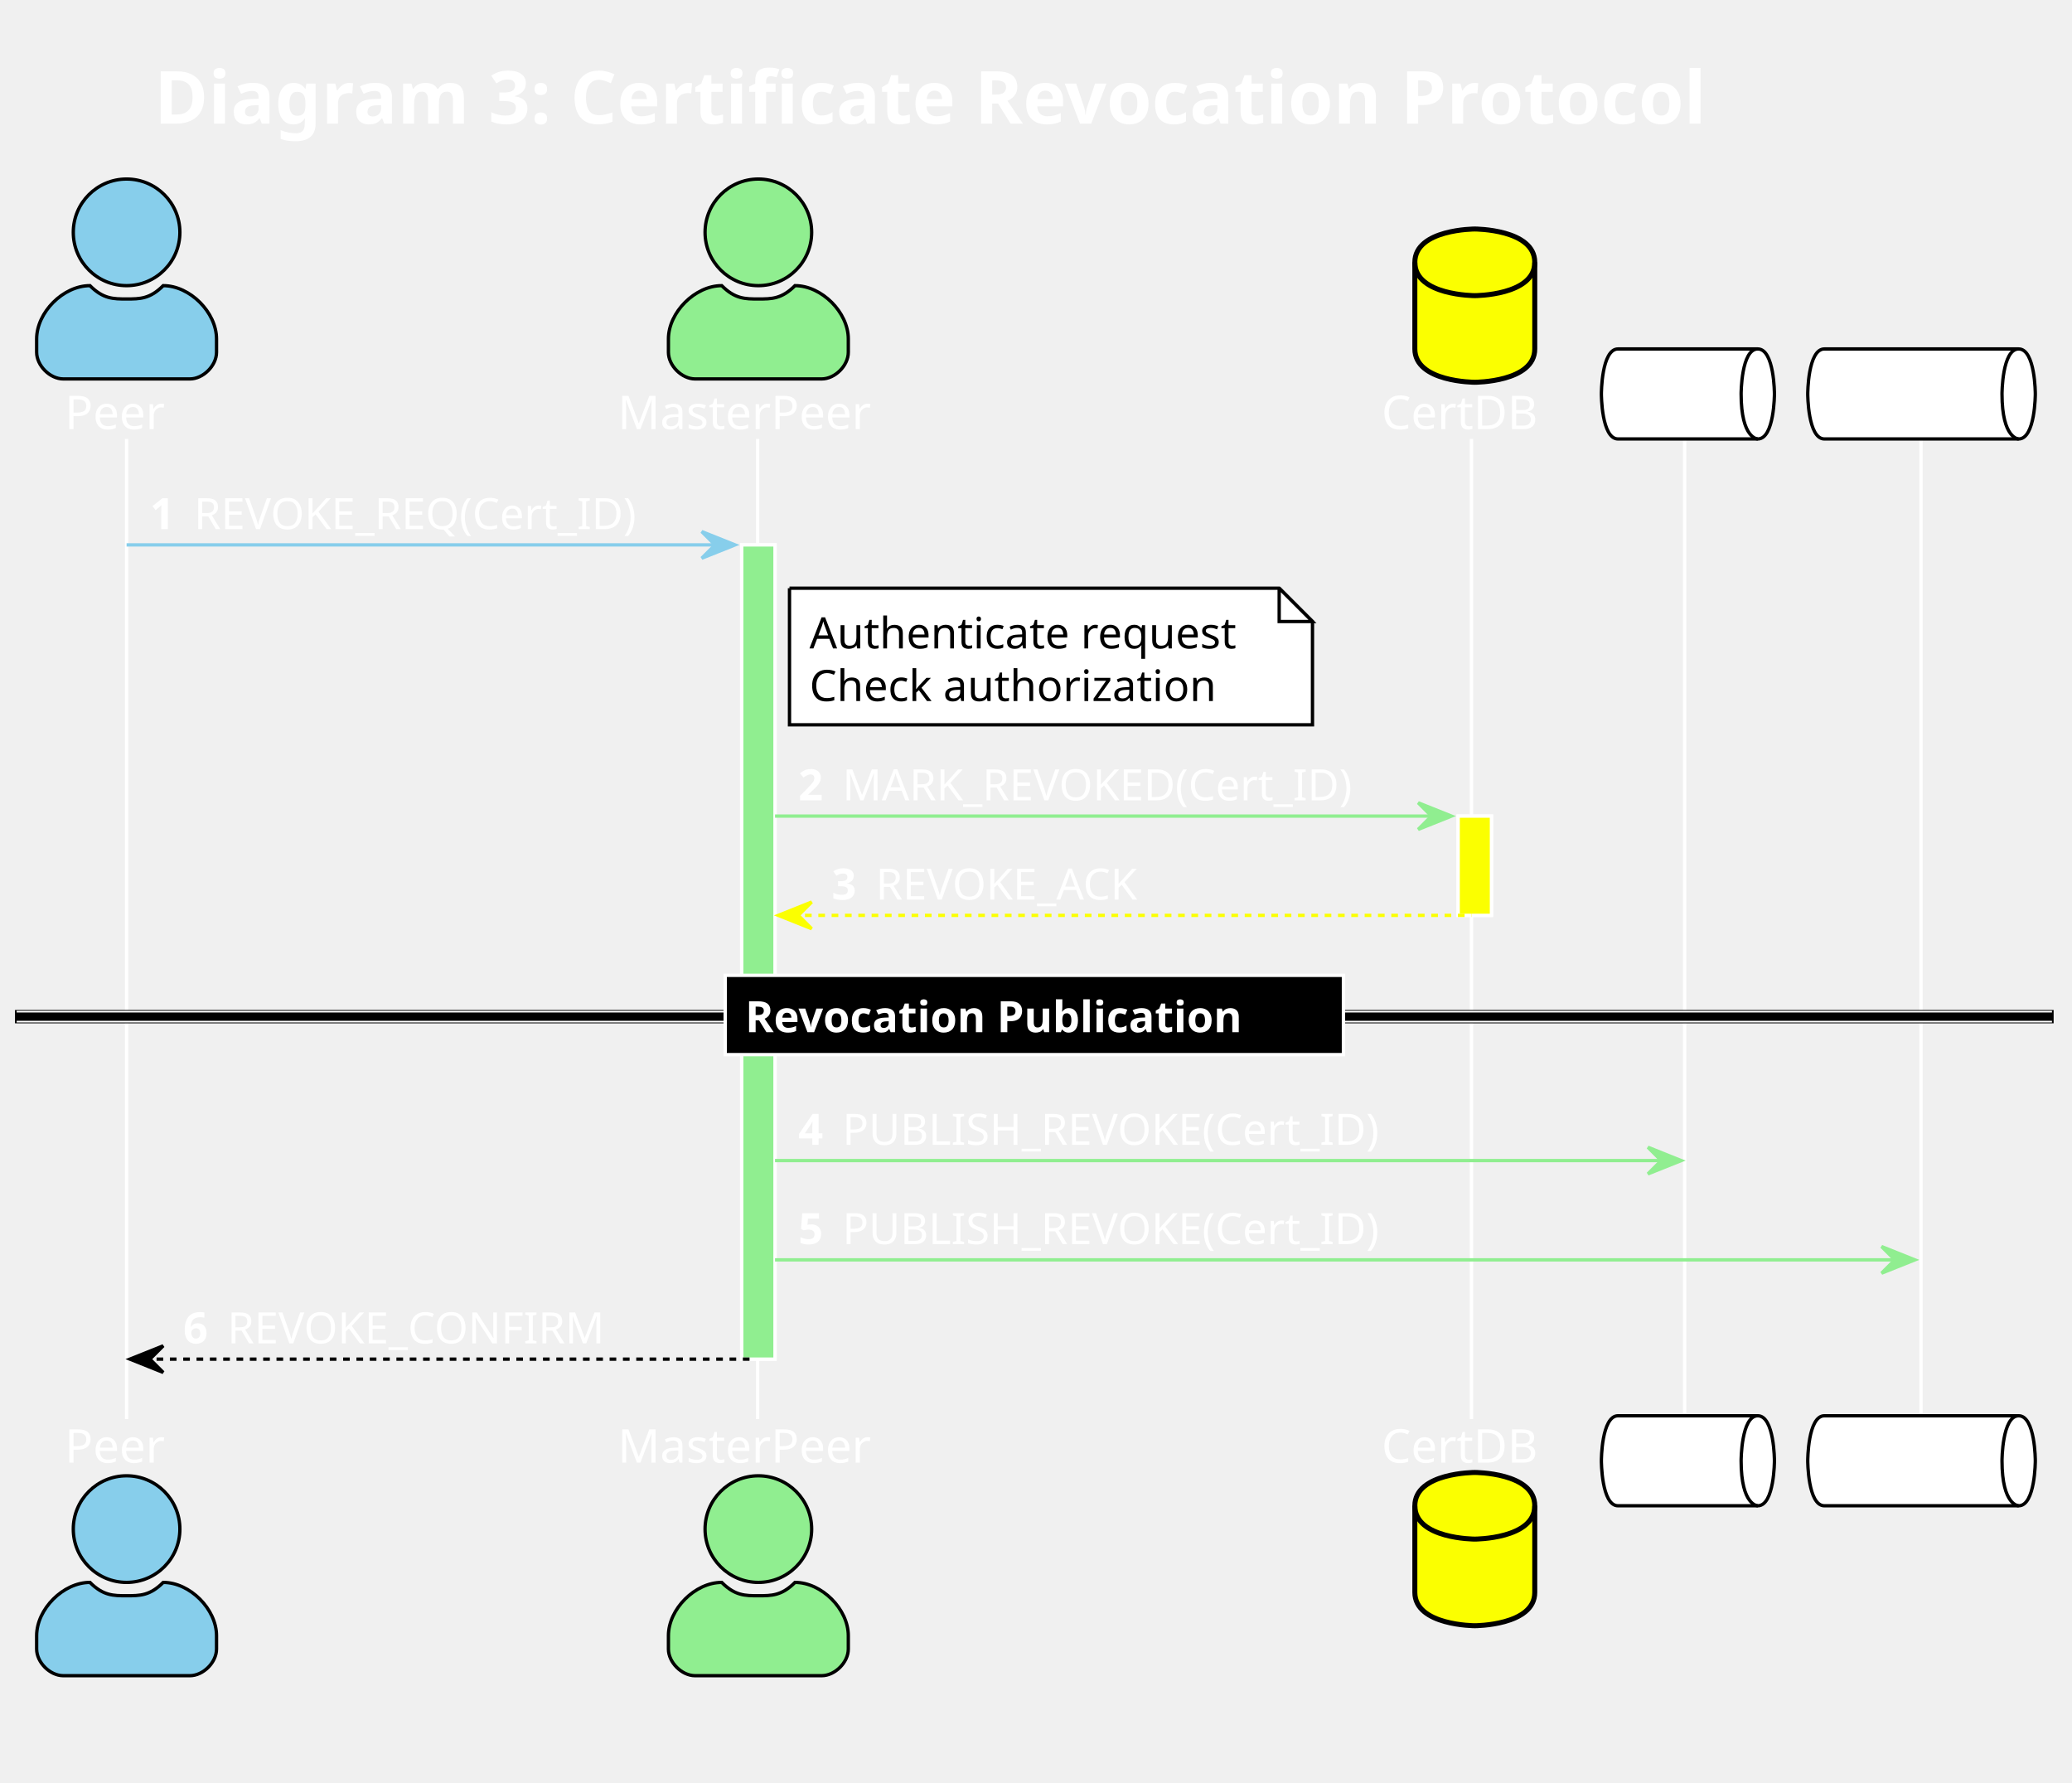
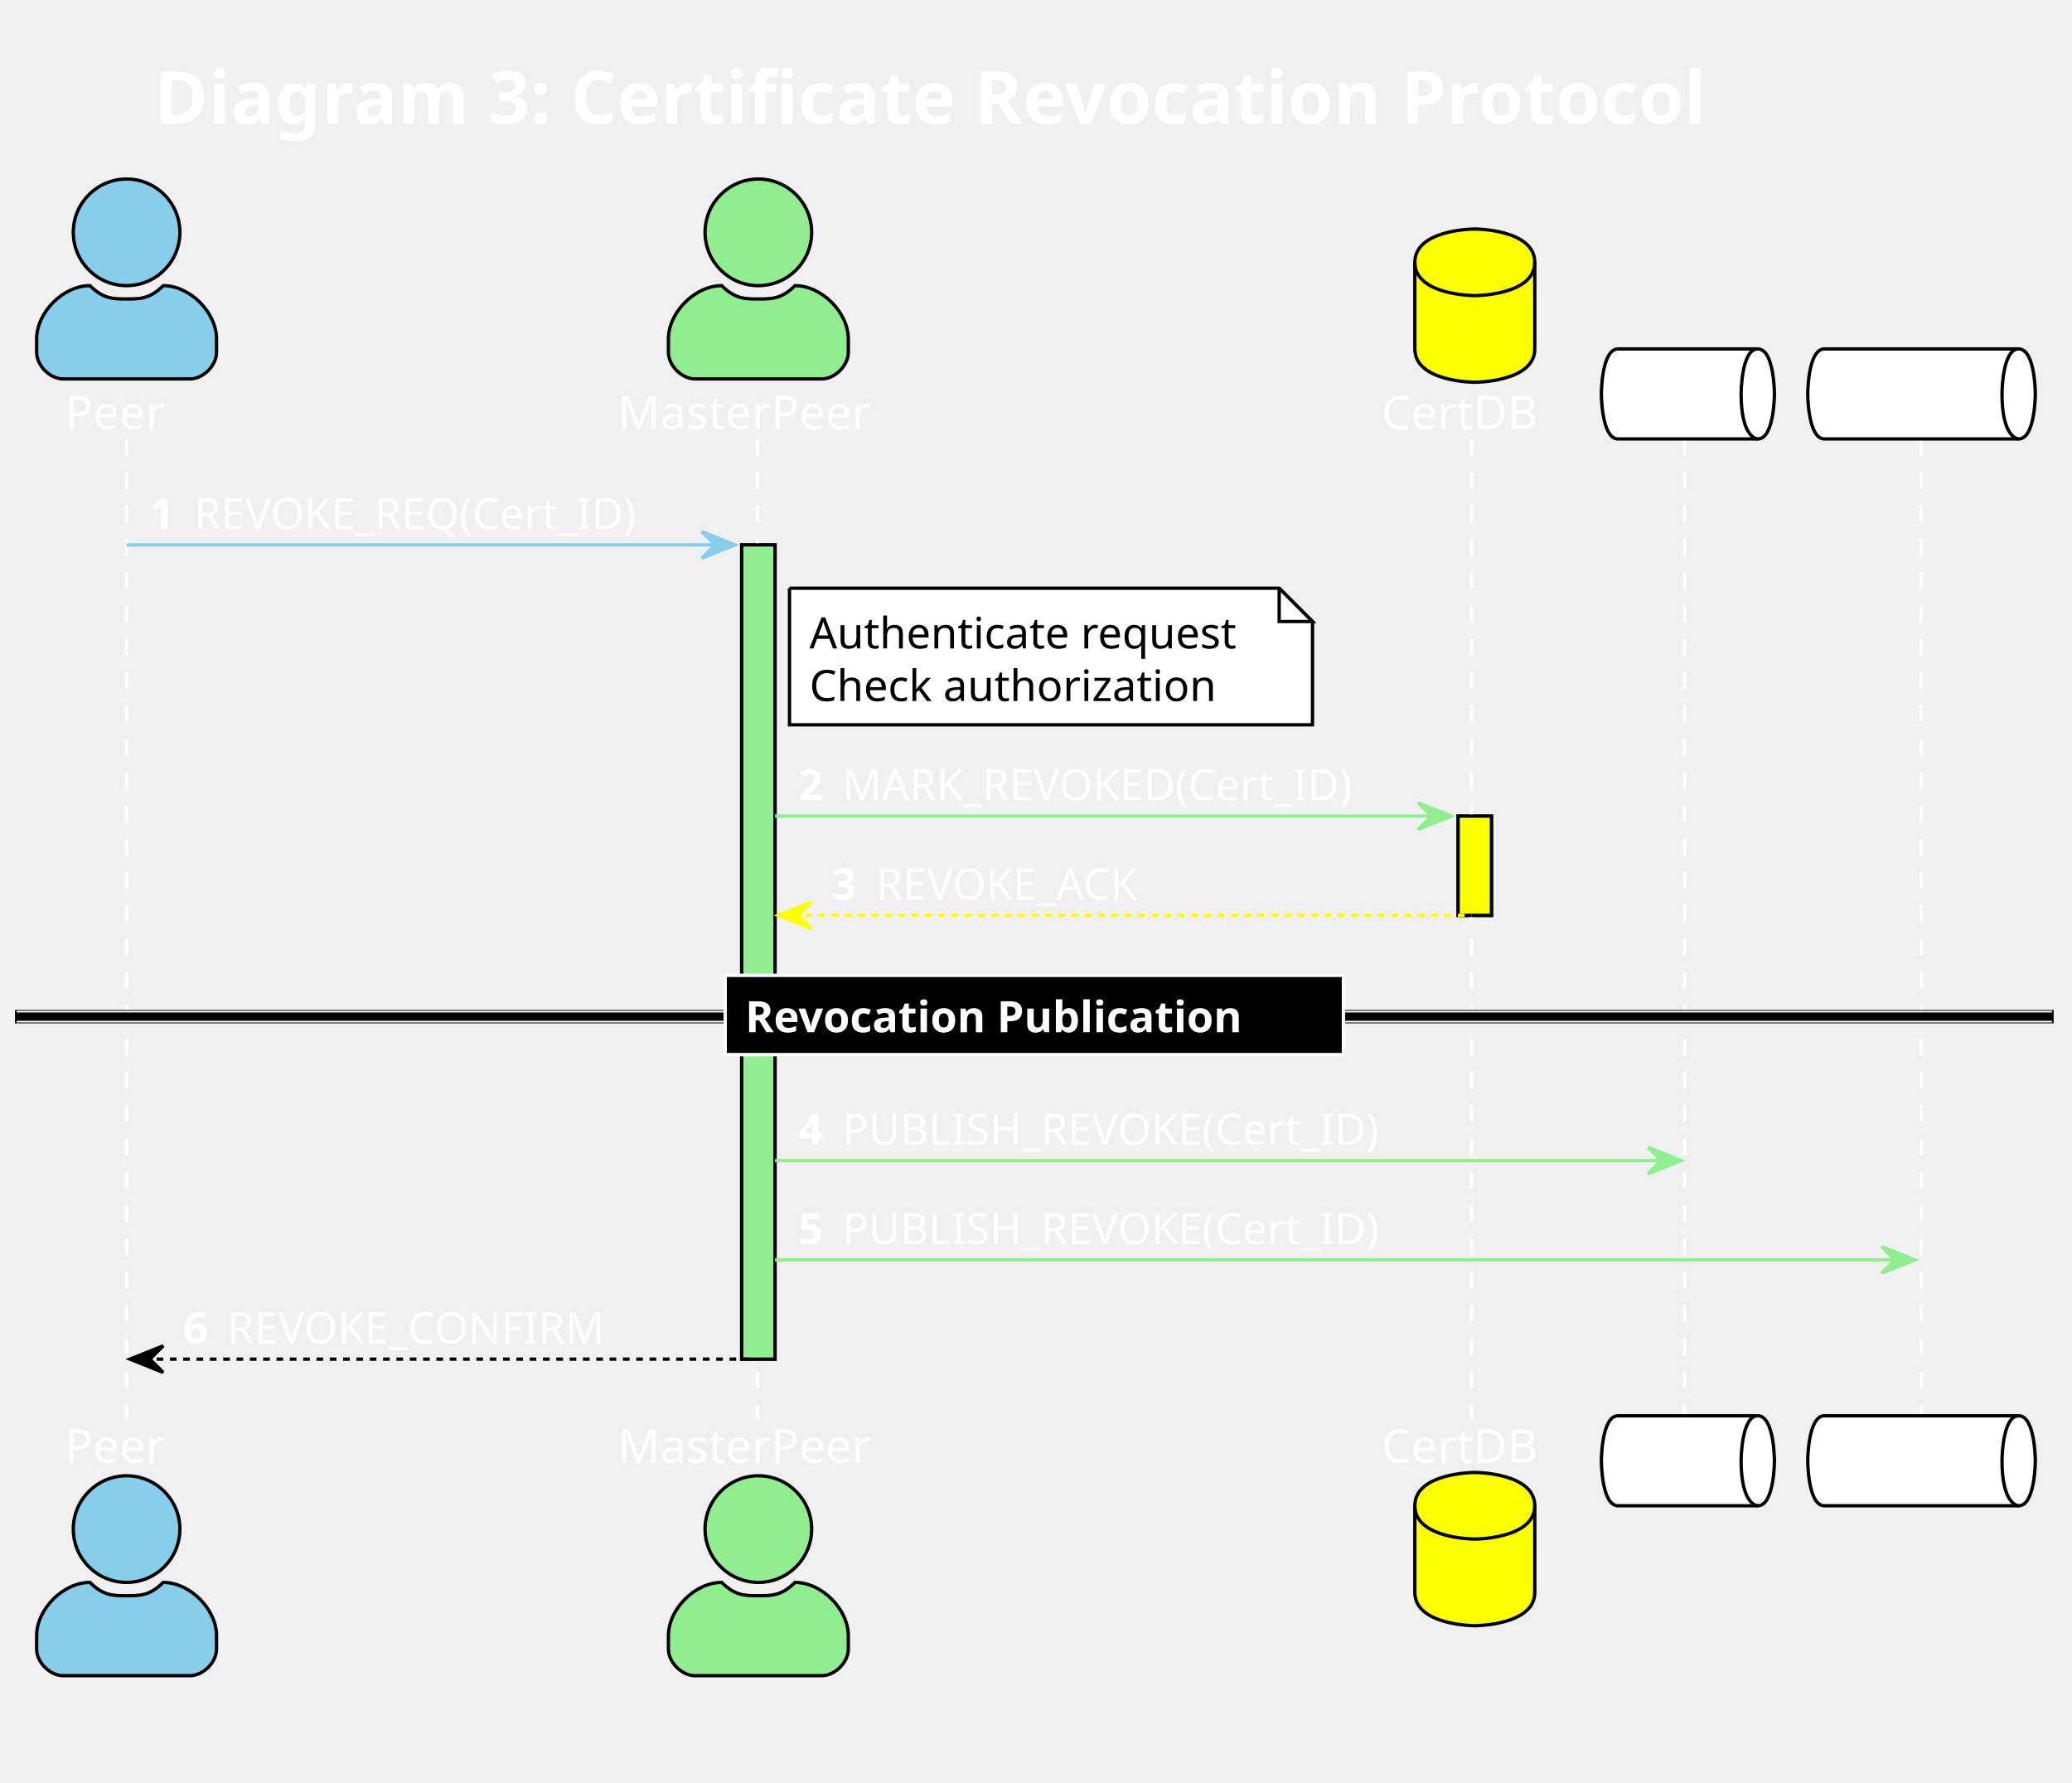
<svg xmlns="http://www.w3.org/2000/svg" contentStyleType="text/css" data-diagram-type="SEQUENCE" height="535px" preserveAspectRatio="none" style="width:622px;height:535px;background:#000000;" version="1.1" viewBox="0 0 622 535" width="622px" zoomAndPan="magnify">
  <defs />
  <g>
    <text fill="#FFFFFF" font-family="Verdana" font-size="22" font-weight="bold" lengthAdjust="spacing" textLength="527.463" x="46.263" y="37.118">Diagram 3: Certificate Revocation Protocol</text>
    <g>
-       <rect fill="#90EE90" height="244.394" style="stroke:#FFFFFF;stroke-width:1;" width="10" x="222.656" y="163.551" />
+       <rect fill="#90EE90" height="244.394" style="stroke:#000000;stroke-width:1;" width="10" x="222.656" y="163.551" />
    </g>
    <g>
-       <rect fill="#FBFF00" height="29.799" style="stroke:#FFFFFF;stroke-width:1;" width="10" x="437.726" y="244.949" />
+       <rect fill="#FBFF00" height="29.799" style="stroke:#000000;stroke-width:1;" width="10" x="437.726" y="244.949" />
    </g>
    <g>
      <rect fill="#000000" fill-opacity="0" height="294.194" width="8" x="34" y="131.752" />
-       <line style="stroke:#FFFFFF;stroke-width:1;" x1="38" x2="38" y1="131.752" y2="425.946" />
+       <line style="stroke:#FFFFFF;stroke-width:1;stroke-dasharray:5,5;" x1="38" x2="38" y1="131.752" y2="425.946" />
    </g>
    <g>
      <rect fill="#000000" fill-opacity="0" height="294.194" width="8" x="223.656" y="131.752" />
-       <line style="stroke:#FFFFFF;stroke-width:1;" x1="227.441" x2="227.441" y1="131.752" y2="425.946" />
+       <line style="stroke:#FFFFFF;stroke-width:1;stroke-dasharray:5,5;" x1="227.441" x2="227.441" y1="131.752" y2="425.946" />
    </g>
    <g>
      <rect fill="#000000" fill-opacity="0" height="294.194" width="8" x="438.726" y="131.752" />
-       <line style="stroke:#FFFFFF;stroke-width:1;" x1="441.73" x2="441.73" y1="131.752" y2="425.946" />
+       <line style="stroke:#FFFFFF;stroke-width:1;stroke-dasharray:5,5;" x1="441.73" x2="441.73" y1="131.752" y2="425.946" />
    </g>
    <g>
      <rect fill="#000000" fill-opacity="0" height="294.194" width="8" x="502.697" y="131.752" />
-       <line style="stroke:#FFFFFF;stroke-width:1;" x1="505.721" x2="505.721" y1="131.752" y2="425.946" />
+       <line style="stroke:#FFFFFF;stroke-width:1;stroke-dasharray:5,5;" x1="505.721" x2="505.721" y1="131.752" y2="425.946" />
    </g>
    <g>
      <rect fill="#000000" fill-opacity="0" height="294.194" width="8" x="572.831" y="131.752" />
-       <line style="stroke:#FFFFFF;stroke-width:1;" x1="576.672" x2="576.672" y1="131.752" y2="425.946" />
+       <line style="stroke:#FFFFFF;stroke-width:1;stroke-dasharray:5,5;" x1="576.672" x2="576.672" y1="131.752" y2="425.946" />
    </g>
    <g class="participant participant-head" data-participant="P">
      <text fill="#FFFFFF" font-family="Verdana" font-size="14" lengthAdjust="spacing" textLength="31.097" x="19.452" y="128.812">Peer</text>
      <ellipse cx="38" cy="69.737" fill="#87CEEB" rx="16" ry="16" style="stroke:#000000;stroke-width:1;" />
      <path d="M38,89.737 C42,89.737 45,89.737 49,85.737 C57,85.737 65,93.737 65,101.737 L65,105.737 C65,109.737 61,113.737 57,113.737 L19,113.737 C15,113.737 11,109.737 11,105.737 L11,101.737 C11,93.737 19,85.737 27,85.737 C31,89.737 34,89.737 38,89.737" fill="#87CEEB" style="stroke:#000000;stroke-width:1;" />
    </g>
    <g class="participant participant-tail" data-participant="P">
      <text fill="#FFFFFF" font-family="Verdana" font-size="14" lengthAdjust="spacing" textLength="31.097" x="19.452" y="439.021">Peer</text>
      <ellipse cx="38" cy="458.96" fill="#87CEEB" rx="16" ry="16" style="stroke:#000000;stroke-width:1;" />
      <path d="M38,478.96 C42,478.96 45,478.96 49,474.96 C57,474.96 65,482.96 65,490.96 L65,494.96 C65,498.96 61,502.96 57,502.96 L19,502.96 C15,502.96 11,498.96 11,494.96 L11,490.96 C11,482.96 19,474.96 27,474.96 C31,478.96 34,478.96 38,478.96" fill="#87CEEB" style="stroke:#000000;stroke-width:1;" />
    </g>
    <g class="participant participant-head" data-participant="MP">
      <text fill="#FFFFFF" font-family="Verdana" font-size="14" lengthAdjust="spacing" textLength="78.429" x="185.441" y="128.812">MasterPeer</text>
      <ellipse cx="227.656" cy="69.737" fill="#90EE90" rx="16" ry="16" style="stroke:#000000;stroke-width:1;" />
      <path d="M227.656,89.737 C231.656,89.737 234.656,89.737 238.656,85.737 C246.656,85.737 254.656,93.737 254.656,101.737 L254.656,105.737 C254.656,109.737 250.656,113.737 246.656,113.737 L208.656,113.737 C204.656,113.737 200.656,109.737 200.656,105.737 L200.656,101.737 C200.656,93.737 208.656,85.737 216.656,85.737 C220.656,89.737 223.656,89.737 227.656,89.737" fill="#90EE90" style="stroke:#000000;stroke-width:1;" />
    </g>
    <g class="participant participant-tail" data-participant="MP">
      <text fill="#FFFFFF" font-family="Verdana" font-size="14" lengthAdjust="spacing" textLength="78.429" x="185.441" y="439.021">MasterPeer</text>
      <ellipse cx="227.656" cy="458.96" fill="#90EE90" rx="16" ry="16" style="stroke:#000000;stroke-width:1;" />
      <path d="M227.656,478.96 C231.656,478.96 234.656,478.96 238.656,474.96 C246.656,474.96 254.656,482.96 254.656,490.96 L254.656,494.96 C254.656,498.96 250.656,502.96 246.656,502.96 L208.656,502.96 C204.656,502.96 200.656,498.96 200.656,494.96 L200.656,490.96 C200.656,482.96 208.656,474.96 216.656,474.96 C220.656,478.96 223.656,478.96 227.656,478.96" fill="#90EE90" style="stroke:#000000;stroke-width:1;" />
    </g>
    <g class="participant participant-head" data-participant="DB">
      <text fill="#FFFFFF" font-family="Verdana" font-size="14" lengthAdjust="spacing" textLength="49.991" x="414.73" y="128.812">CertDB</text>
-       <path d="M424.726,78.737 C424.726,68.737 442.726,68.737 442.726,68.737 C442.726,68.737 460.726,68.737 460.726,78.737 L460.726,104.737 C460.726,114.737 442.726,114.737 442.726,114.737 C442.726,114.737 424.726,114.737 424.726,104.737 L424.726,78.737" fill="#FBFF00" style="stroke:#000000;stroke-width:1.5;" />
-       <path d="M424.726,78.737 C424.726,88.737 442.726,88.737 442.726,88.737 C442.726,88.737 460.726,88.737 460.726,78.737" fill="none" style="stroke:#000000;stroke-width:1.5;" />
+       <path d="M424.726,78.737 C424.726,68.737 442.726,68.737 442.726,68.737 C442.726,68.737 460.726,68.737 460.726,78.737 L460.726,104.737 C460.726,114.737 442.726,114.737 442.726,114.737 C442.726,114.737 424.726,114.737 424.726,104.737 L424.726,78.737" fill="#FBFF00" style="stroke:#000000;stroke-width:1;" />
+       <path d="M424.726,78.737 C424.726,88.737 442.726,88.737 442.726,88.737 C442.726,88.737 460.726,88.737 460.726,78.737" fill="none" style="stroke:#000000;stroke-width:1;" />
    </g>
    <g class="participant participant-tail" data-participant="DB">
      <text fill="#FFFFFF" font-family="Verdana" font-size="14" lengthAdjust="spacing" textLength="49.991" x="414.73" y="439.021">CertDB</text>
-       <path d="M424.726,451.96 C424.726,441.96 442.726,441.96 442.726,441.96 C442.726,441.96 460.726,441.96 460.726,451.96 L460.726,477.96 C460.726,487.96 442.726,487.96 442.726,487.96 C442.726,487.96 424.726,487.96 424.726,477.96 L424.726,451.96" fill="#FBFF00" style="stroke:#000000;stroke-width:1.5;" />
-       <path d="M424.726,451.96 C424.726,461.96 442.726,461.96 442.726,461.96 C442.726,461.96 460.726,461.96 460.726,451.96" fill="none" style="stroke:#000000;stroke-width:1.5;" />
+       <path d="M424.726,451.96 C424.726,441.96 442.726,441.96 442.726,441.96 C442.726,441.96 460.726,441.96 460.726,451.96 L460.726,477.96 C460.726,487.96 442.726,487.96 442.726,487.96 C442.726,487.96 424.726,487.96 424.726,477.96 L424.726,451.96" fill="#FBFF00" style="stroke:#000000;stroke-width:1;" />
+       <path d="M424.726,451.96 C424.726,461.96 442.726,461.96 442.726,461.96 C442.726,461.96 460.726,461.96 460.726,451.96" fill="none" style="stroke:#000000;stroke-width:1;" />
    </g>
    <g class="participant participant-head" data-participant="IPFS">
      <path d="M485.721,104.737 L527.672,104.737 C532.672,104.737 532.672,118.245 532.672,118.245 C532.672,118.245 532.672,131.752 527.672,131.752 L485.721,131.752 C480.721,131.752 480.721,118.245 480.721,118.245 C480.721,118.245 480.721,104.737 485.721,104.737" fill="#FFFFFF" style="stroke:#000000;stroke-width:1;" />
      <path d="M527.672,104.737 C522.672,104.737 522.672,118.245 522.672,118.245 C522.672,131.752 527.672,131.752 527.672,131.752" fill="none" style="stroke:#000000;stroke-width:1;" />
      <text fill="#FFFFFF" font-family="Verdana" font-size="14" lengthAdjust="spacing" textLength="31.951" x="485.721" y="123.812">IPFS</text>
    </g>
    <g class="participant participant-tail" data-participant="IPFS">
      <path d="M485.721,424.946 L527.672,424.946 C532.672,424.946 532.672,438.453 532.672,438.453 C532.672,438.453 532.672,451.96 527.672,451.96 L485.721,451.96 C480.721,451.96 480.721,438.453 480.721,438.453 C480.721,438.453 480.721,424.946 485.721,424.946" fill="#FFFFFF" style="stroke:#000000;stroke-width:1;" />
      <path d="M527.672,424.946 C522.672,424.946 522.672,438.453 522.672,438.453 C522.672,451.96 527.672,451.96 527.672,451.96" fill="none" style="stroke:#000000;stroke-width:1;" />
      <text fill="#FFFFFF" font-family="Verdana" font-size="14" lengthAdjust="spacing" textLength="31.951" x="485.721" y="444.021">IPFS</text>
    </g>
    <g class="participant participant-head" data-participant="GH">
      <path d="M547.672,104.737 L605.989,104.737 C610.989,104.737 610.989,118.245 610.989,118.245 C610.989,118.245 610.989,131.752 605.989,131.752 L547.672,131.752 C542.672,131.752 542.672,118.245 542.672,118.245 C542.672,118.245 542.672,104.737 547.672,104.737" fill="#FFFFFF" style="stroke:#000000;stroke-width:1;" />
      <path d="M605.989,104.737 C600.989,104.737 600.989,118.245 600.989,118.245 C600.989,131.752 605.989,131.752 605.989,131.752" fill="none" style="stroke:#000000;stroke-width:1;" />
      <text fill="#FFFFFF" font-family="Verdana" font-size="14" lengthAdjust="spacing" textLength="48.316" x="547.672" y="123.812">GitHub</text>
    </g>
    <g class="participant participant-tail" data-participant="GH">
      <path d="M547.672,424.946 L605.989,424.946 C610.989,424.946 610.989,438.453 610.989,438.453 C610.989,438.453 610.989,451.96 605.989,451.96 L547.672,451.96 C542.672,451.96 542.672,438.453 542.672,438.453 C542.672,438.453 542.672,424.946 547.672,424.946" fill="#FFFFFF" style="stroke:#000000;stroke-width:1;" />
      <path d="M605.989,424.946 C600.989,424.946 600.989,438.453 600.989,438.453 C600.989,451.96 605.989,451.96 605.989,451.96" fill="none" style="stroke:#000000;stroke-width:1;" />
      <text fill="#FFFFFF" font-family="Verdana" font-size="14" lengthAdjust="spacing" textLength="48.316" x="547.672" y="444.021">GitHub</text>
    </g>
    <g>
-       <rect fill="#90EE90" height="244.394" style="stroke:#FFFFFF;stroke-width:1;" width="10" x="222.656" y="163.551" />
+       <rect fill="#90EE90" height="244.394" style="stroke:#000000;stroke-width:1;" width="10" x="222.656" y="163.551" />
    </g>
    <g>
-       <rect fill="#FBFF00" height="29.799" style="stroke:#FFFFFF;stroke-width:1;" width="10" x="437.726" y="244.949" />
+       <rect fill="#FBFF00" height="29.799" style="stroke:#000000;stroke-width:1;" width="10" x="437.726" y="244.949" />
    </g>
    <g class="message" data-participant-1="P" data-participant-2="MP">
      <polygon fill="#87CEEB" points="210.656,159.551,220.656,163.551,210.656,167.551,214.656,163.551" style="stroke:#87CEEB;stroke-width:1;" />
      <line style="stroke:#87CEEB;stroke-width:1;" x1="38" x2="216.656" y1="163.551" y2="163.551" />
      <text fill="#FFFFFF" font-family="Verdana" font-size="13" font-weight="bold" lengthAdjust="spacing" textLength="9.242" x="45" y="158.822">1</text>
      <text fill="#FFFFFF" font-family="Verdana" font-size="13" lengthAdjust="spacing" textLength="152.414" x="58.242" y="158.822">REVOKE_REQ(Cert_ID)</text>
    </g>
    <path d="M237,176.551 L237,217.551 L394,217.551 L394,186.551 L384,176.551 L237,176.551" fill="#FFFFFF" style="stroke:#000000;stroke-width:1;" />
    <path d="M384,176.551 L384,186.551 L394,186.551 L384,176.551" fill="#FFFFFF" style="stroke:#000000;stroke-width:1;" />
    <text fill="#000000" font-family="Verdana" font-size="13" lengthAdjust="spacing" textLength="136.398" x="243" y="194.621">Authenticate request</text>
    <text fill="#000000" font-family="Verdana" font-size="13" lengthAdjust="spacing" textLength="129.917" x="243" y="210.42">Check authorization</text>
    <g class="message" data-participant-1="MP" data-participant-2="DB">
      <polygon fill="#90EE90" points="425.726,240.949,435.726,244.949,425.726,248.949,429.726,244.949" style="stroke:#90EE90;stroke-width:1;" />
      <line style="stroke:#90EE90;stroke-width:1;" x1="232.656" x2="431.726" y1="244.949" y2="244.949" />
      <text fill="#FFFFFF" font-family="Verdana" font-size="13" font-weight="bold" lengthAdjust="spacing" textLength="9.242" x="239.656" y="240.22">2</text>
      <text fill="#FFFFFF" font-family="Verdana" font-size="13" lengthAdjust="spacing" textLength="172.828" x="252.898" y="240.22">MARK_REVOKED(Cert_ID)</text>
    </g>
    <g class="message" data-participant-1="DB" data-participant-2="MP">
      <polygon fill="#FBFF00" points="243.656,270.748,233.656,274.748,243.656,278.748,239.656,274.748" style="stroke:#FBFF00;stroke-width:1;" />
-       <line style="stroke:#FBFF00;stroke-width:1;stroke-dasharray:2.0,2.0;" x1="237.656" x2="441.726" y1="274.748" y2="274.748" />
+       <line style="stroke:#FBFF00;stroke-width:1;stroke-dasharray:2,2;" x1="237.656" x2="441.726" y1="274.748" y2="274.748" />
      <text fill="#FFFFFF" font-family="Verdana" font-size="13" font-weight="bold" lengthAdjust="spacing" textLength="9.242" x="249.656" y="270.019">3</text>
      <text fill="#FFFFFF" font-family="Verdana" font-size="13" lengthAdjust="spacing" textLength="88.842" x="262.898" y="270.019">REVOKE_ACK</text>
    </g>
    <rect fill="#000000" height="3" style="stroke:#000000;stroke-width:1;" width="610.989" x="5" y="303.648" />
    <line style="stroke:#FFFFFF;stroke-width:0.5;" x1="5" x2="615.989" y1="303.648" y2="303.648" />
    <line style="stroke:#FFFFFF;stroke-width:0.5;" x1="5" x2="615.989" y1="306.648" y2="306.648" />
    <rect fill="#000000" height="23.799" style="stroke:#FFFFFF;stroke-width:1;" width="185.596" x="217.696" y="292.748" />
    <text fill="#FFFFFF" font-family="Verdana" font-size="13" font-weight="bold" lengthAdjust="spacing" textLength="167.153" x="223.696" y="309.818">Revocation Publication</text>
    <g class="message" data-participant-1="MP" data-participant-2="IPFS">
      <polygon fill="#90EE90" points="494.697,344.347,504.697,348.347,494.697,352.347,498.697,348.347" style="stroke:#90EE90;stroke-width:1;" />
      <line style="stroke:#90EE90;stroke-width:1;" x1="232.656" x2="500.697" y1="348.347" y2="348.347" />
      <text fill="#FFFFFF" font-family="Verdana" font-size="13" font-weight="bold" lengthAdjust="spacing" textLength="9.242" x="239.656" y="343.618">4</text>
      <text fill="#FFFFFF" font-family="Verdana" font-size="13" lengthAdjust="spacing" textLength="182.552" x="252.898" y="343.618">PUBLISH_REVOKE(Cert_ID)</text>
    </g>
    <g class="message" data-participant-1="MP" data-participant-2="GH">
      <polygon fill="#90EE90" points="564.831,374.147,574.831,378.147,564.831,382.147,568.831,378.147" style="stroke:#90EE90;stroke-width:1;" />
      <line style="stroke:#90EE90;stroke-width:1;" x1="232.656" x2="570.831" y1="378.147" y2="378.147" />
      <text fill="#FFFFFF" font-family="Verdana" font-size="13" font-weight="bold" lengthAdjust="spacing" textLength="9.242" x="239.656" y="373.417">5</text>
      <text fill="#FFFFFF" font-family="Verdana" font-size="13" lengthAdjust="spacing" textLength="182.552" x="252.898" y="373.417">PUBLISH_REVOKE(Cert_ID)</text>
    </g>
    <g class="message" data-participant-1="MP" data-participant-2="P">
      <polygon fill="#000000" points="49,403.946,39,407.946,49,411.946,45,407.946" style="stroke:#000000;stroke-width:1;" />
-       <line style="stroke:#000000;stroke-width:1;stroke-dasharray:2.0,2.0;" x1="43" x2="226.656" y1="407.946" y2="407.946" />
+       <line style="stroke:#000000;stroke-width:1;stroke-dasharray:2,2;" x1="43" x2="226.656" y1="407.946" y2="407.946" />
      <text fill="#FFFFFF" font-family="Verdana" font-size="13" font-weight="bold" lengthAdjust="spacing" textLength="9.242" x="55" y="403.216">6</text>
      <text fill="#FFFFFF" font-family="Verdana" font-size="13" lengthAdjust="spacing" textLength="123.843" x="68.242" y="403.216">REVOKE_CONFIRM</text>
    </g>
    <text fill="#FFFFFF" font-family="Verdana" font-size="10" lengthAdjust="spacing" textLength="3.516" x="308.237" y="520.014"> </text>
  </g>
</svg>
